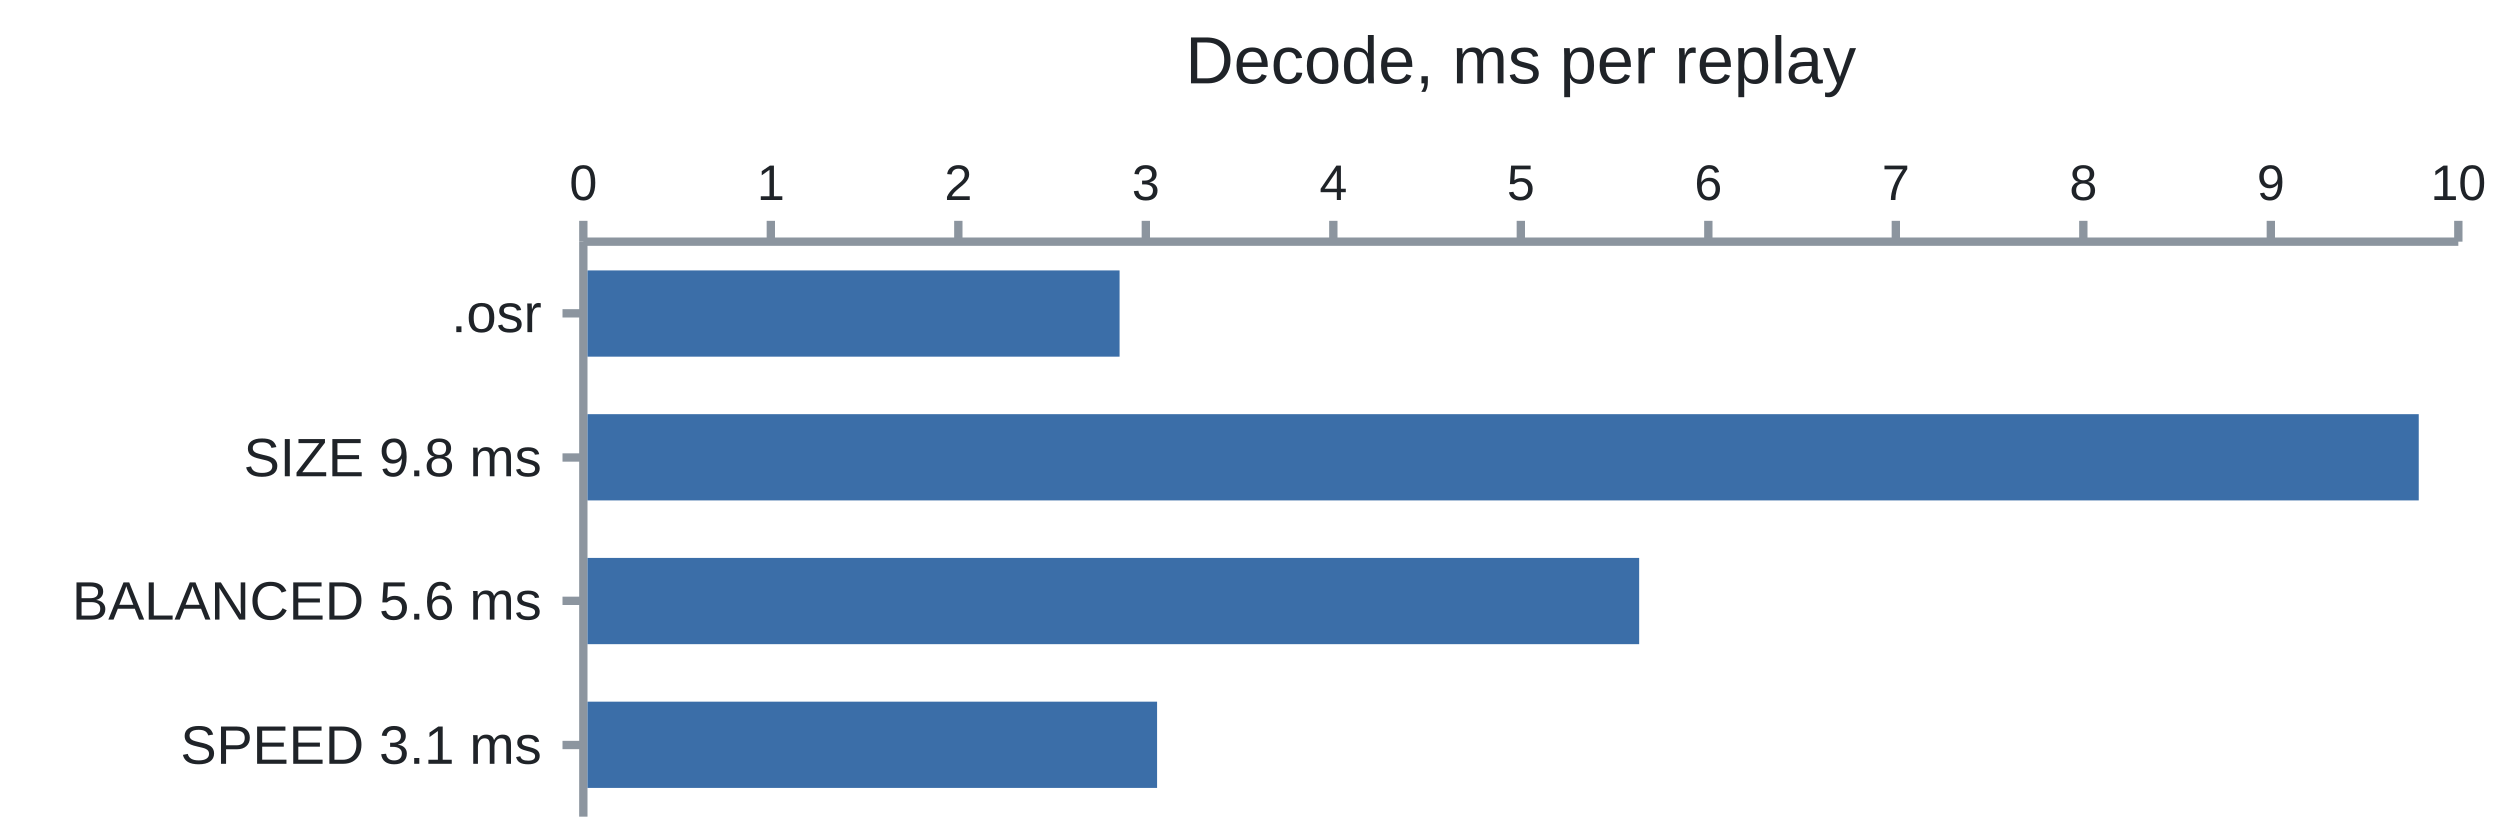
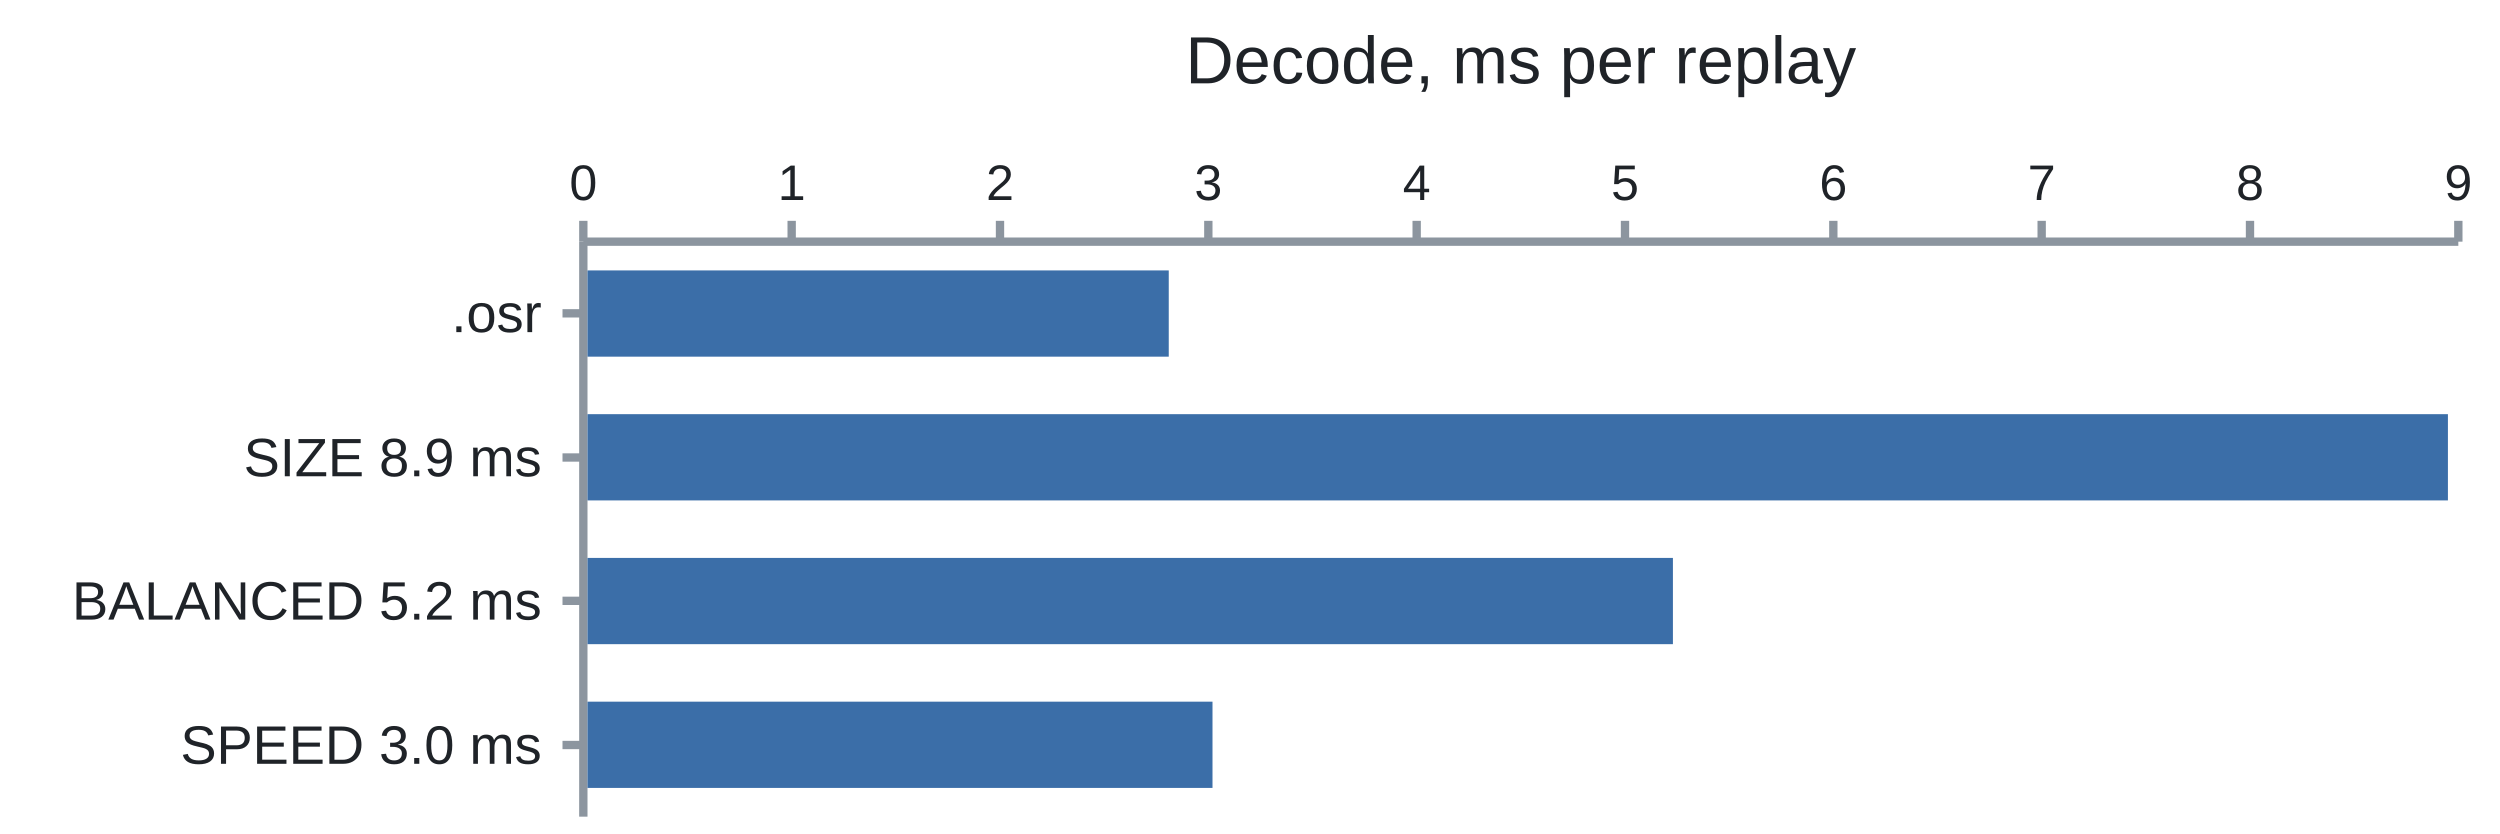
<svg xmlns="http://www.w3.org/2000/svg" width="600" height="200" viewBox="0 0 600 200" font-family="&quot;trebuchet ms&quot;, verdana, arial, sans-serif">
  <text x="365.0" y="20" font-size="16" fill="#1f2328" text-anchor="middle">Decode, ms per replay</text>
  <path d="M140 58H590M140 58V196" stroke="#8c959f" stroke-width="2" fill="none" />
  <path d="M140.0 58v-5" stroke="#8c959f" stroke-width="2" />
  <text x="140.0" y="48" font-size="12" fill="#1f2328" text-anchor="middle">0</text>
-   <path d="M185.0 58v-5" stroke="#8c959f" stroke-width="2" />
-   <text x="185.0" y="48" font-size="12" fill="#1f2328" text-anchor="middle">1</text>
-   <path d="M230.0 58v-5" stroke="#8c959f" stroke-width="2" />
-   <text x="230.0" y="48" font-size="12" fill="#1f2328" text-anchor="middle">2</text>
-   <path d="M275.0 58v-5" stroke="#8c959f" stroke-width="2" />
-   <text x="275.0" y="48" font-size="12" fill="#1f2328" text-anchor="middle">3</text>
-   <path d="M320.0 58v-5" stroke="#8c959f" stroke-width="2" />
-   <text x="320.0" y="48" font-size="12" fill="#1f2328" text-anchor="middle">4</text>
-   <path d="M365.0 58v-5" stroke="#8c959f" stroke-width="2" />
-   <text x="365.0" y="48" font-size="12" fill="#1f2328" text-anchor="middle">5</text>
-   <path d="M410.0 58v-5" stroke="#8c959f" stroke-width="2" />
-   <text x="410.0" y="48" font-size="12" fill="#1f2328" text-anchor="middle">6</text>
-   <path d="M455.0 58v-5" stroke="#8c959f" stroke-width="2" />
-   <text x="455.0" y="48" font-size="12" fill="#1f2328" text-anchor="middle">7</text>
-   <path d="M500.0 58v-5" stroke="#8c959f" stroke-width="2" />
-   <text x="500.0" y="48" font-size="12" fill="#1f2328" text-anchor="middle">8</text>
-   <path d="M545.0 58v-5" stroke="#8c959f" stroke-width="2" />
-   <text x="545.0" y="48" font-size="12" fill="#1f2328" text-anchor="middle">9</text>
+   <path d="M190.0 58v-5" stroke="#8c959f" stroke-width="2" />
+   <text x="190.0" y="48" font-size="12" fill="#1f2328" text-anchor="middle">1</text>
+   <path d="M240.0 58v-5" stroke="#8c959f" stroke-width="2" />
+   <text x="240.0" y="48" font-size="12" fill="#1f2328" text-anchor="middle">2</text>
+   <path d="M290.0 58v-5" stroke="#8c959f" stroke-width="2" />
+   <text x="290.0" y="48" font-size="12" fill="#1f2328" text-anchor="middle">3</text>
+   <path d="M340.0 58v-5" stroke="#8c959f" stroke-width="2" />
+   <text x="340.0" y="48" font-size="12" fill="#1f2328" text-anchor="middle">4</text>
+   <path d="M390.0 58v-5" stroke="#8c959f" stroke-width="2" />
+   <text x="390.0" y="48" font-size="12" fill="#1f2328" text-anchor="middle">5</text>
+   <path d="M440.0 58v-5" stroke="#8c959f" stroke-width="2" />
+   <text x="440.0" y="48" font-size="12" fill="#1f2328" text-anchor="middle">6</text>
+   <path d="M490.0 58v-5" stroke="#8c959f" stroke-width="2" />
+   <text x="490.0" y="48" font-size="12" fill="#1f2328" text-anchor="middle">7</text>
+   <path d="M540.0 58v-5" stroke="#8c959f" stroke-width="2" />
+   <text x="540.0" y="48" font-size="12" fill="#1f2328" text-anchor="middle">8</text>
  <path d="M590.0 58v-5" stroke="#8c959f" stroke-width="2" />
-   <text x="590.0" y="48" font-size="12" fill="#1f2328" text-anchor="middle">10</text>
+   <text x="590.0" y="48" font-size="12" fill="#1f2328" text-anchor="middle">9</text>
  <path d="M140 75.2h-5" stroke="#8c959f" stroke-width="2" />
  <text x="130" y="75.2" font-size="13" fill="#1f2328" text-anchor="end" dominant-baseline="central">.osr</text>
-   <rect x="141" y="64.9" width="127.7" height="20.7" fill="#3b6ea8" />
+   <rect x="141" y="64.9" width="139.5" height="20.7" fill="#3b6ea8" />
  <path d="M140 109.8h-5" stroke="#8c959f" stroke-width="2" />
-   <text x="130" y="109.8" font-size="13" fill="#1f2328" text-anchor="end" dominant-baseline="central">SIZE 9.8 ms</text>
-   <rect x="141" y="99.4" width="439.5" height="20.7" fill="#3b6ea8" />
+   <text x="130" y="109.8" font-size="13" fill="#1f2328" text-anchor="end" dominant-baseline="central">SIZE 8.9 ms</text>
+   <rect x="141" y="99.4" width="446.5" height="20.7" fill="#3b6ea8" />
  <path d="M140 144.2h-5" stroke="#8c959f" stroke-width="2" />
-   <text x="130" y="144.2" font-size="13" fill="#1f2328" text-anchor="end" dominant-baseline="central">BALANCED 5.6 ms</text>
-   <rect x="141" y="133.9" width="252.4" height="20.7" fill="#3b6ea8" />
+   <text x="130" y="144.2" font-size="13" fill="#1f2328" text-anchor="end" dominant-baseline="central">BALANCED 5.2 ms</text>
+   <rect x="141" y="133.9" width="260.5" height="20.7" fill="#3b6ea8" />
  <path d="M140 178.8h-5" stroke="#8c959f" stroke-width="2" />
-   <text x="130" y="178.8" font-size="13" fill="#1f2328" text-anchor="end" dominant-baseline="central">SPEED 3.1 ms</text>
-   <rect x="141" y="168.4" width="136.7" height="20.7" fill="#3b6ea8" />
+   <text x="130" y="178.8" font-size="13" fill="#1f2328" text-anchor="end" dominant-baseline="central">SPEED 3.0 ms</text>
+   <rect x="141" y="168.4" width="150.0" height="20.7" fill="#3b6ea8" />
</svg>
